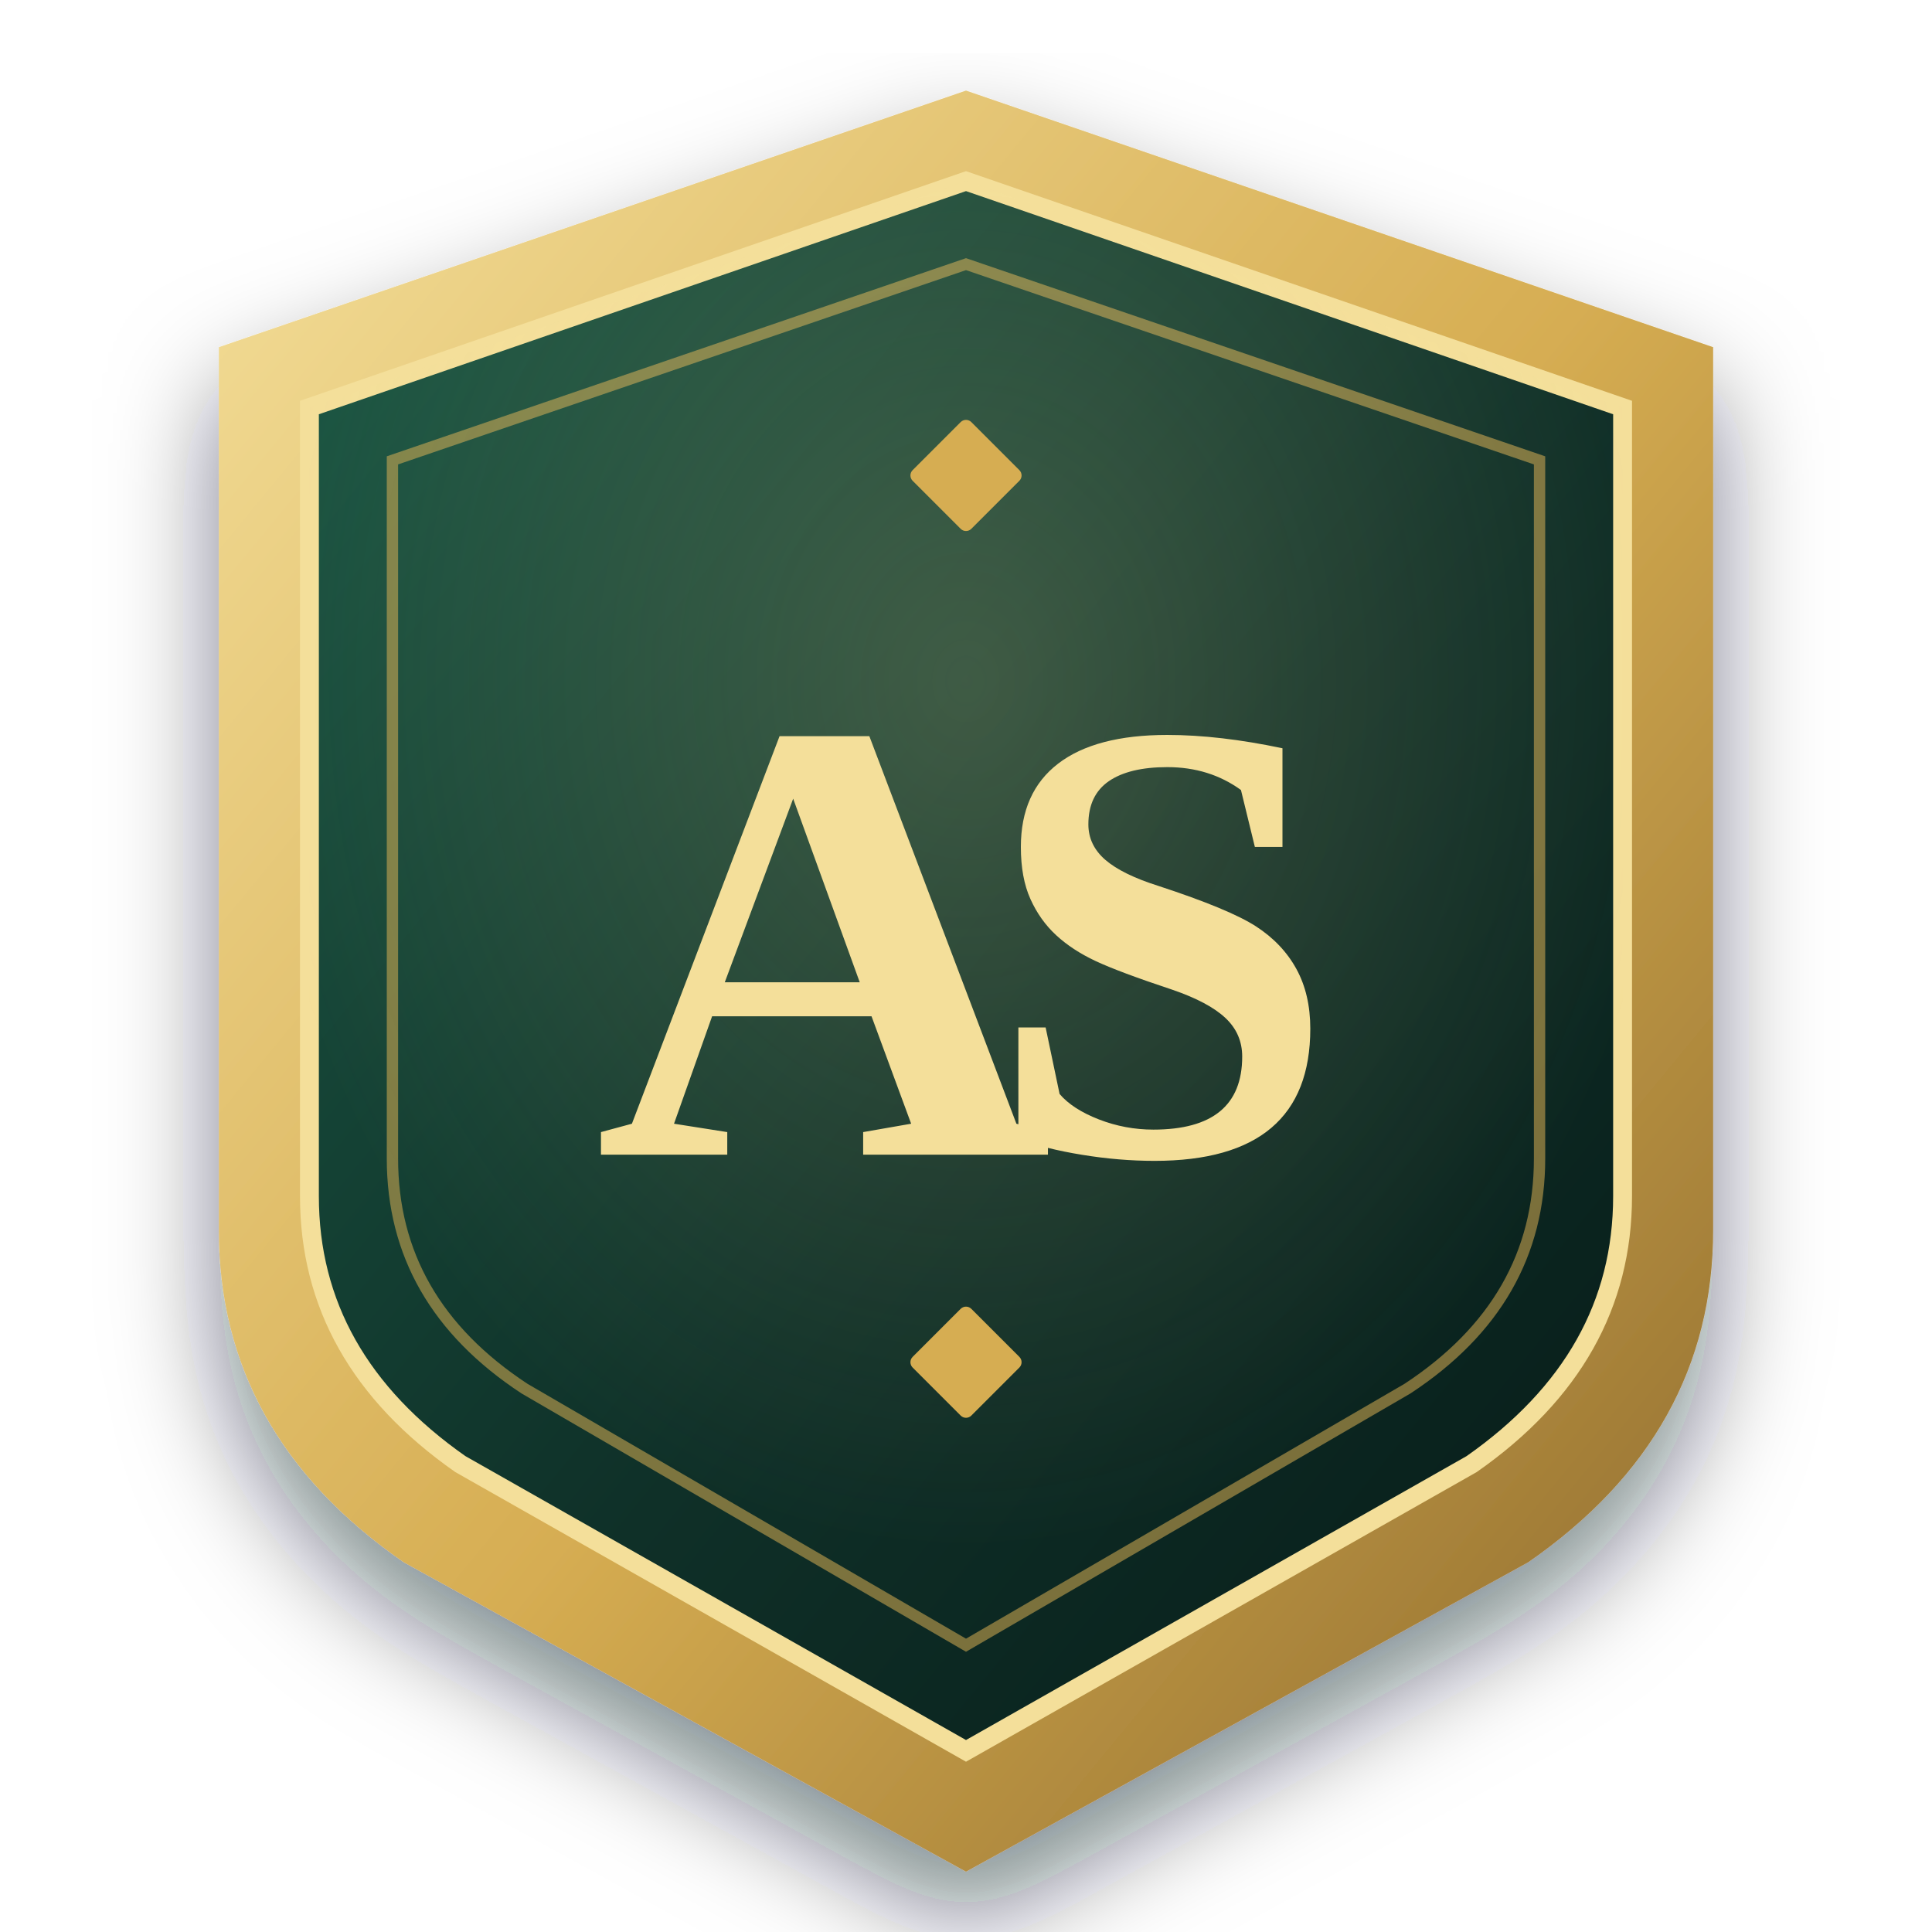
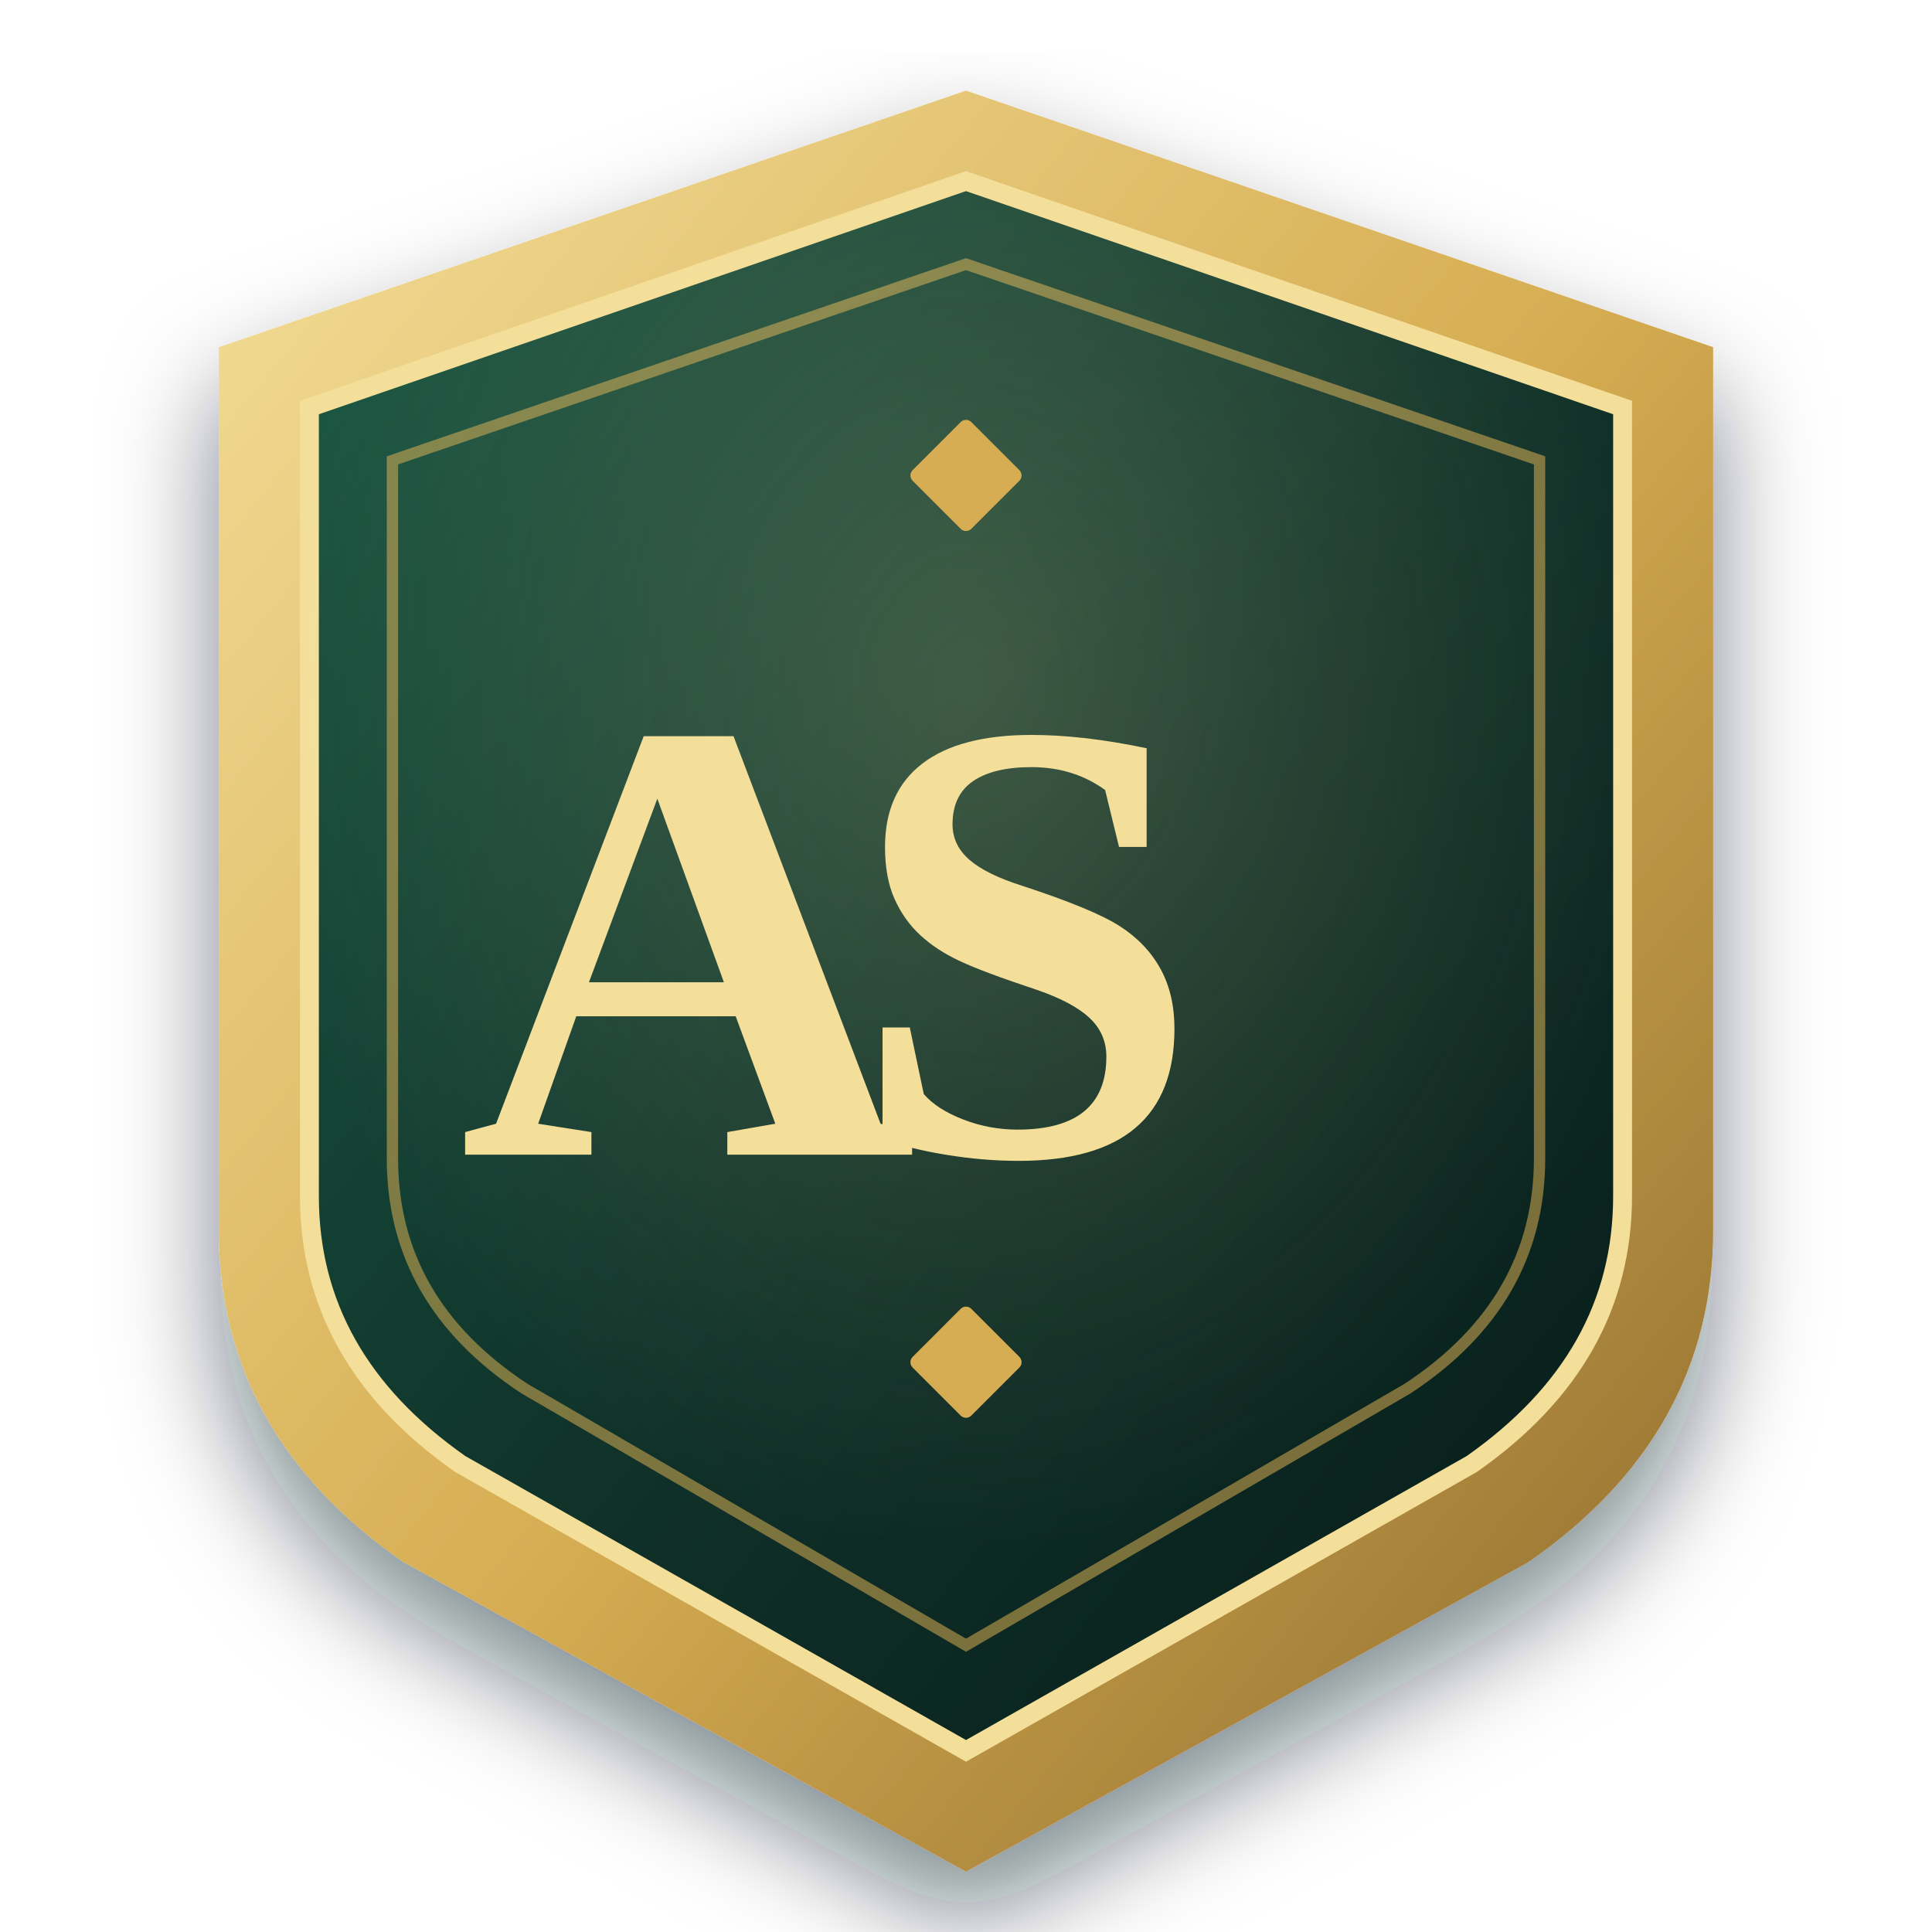
<svg xmlns="http://www.w3.org/2000/svg" viewBox="0 0 512 512" role="img" aria-labelledby="crest-title">
  <defs>
    <linearGradient id="gold" x1="0" y1="0" x2="1" y2="1">
      <stop offset="0%" stop-color="#f4df9a" />
      <stop offset="52%" stop-color="#d6ad52" />
      <stop offset="100%" stop-color="#8b682b" />
    </linearGradient>
    <linearGradient id="shield" x1="0" y1="0" x2="1" y2="1">
      <stop offset="0%" stop-color="#1b5945" />
      <stop offset="55%" stop-color="#0f3028" />
      <stop offset="100%" stop-color="#071b18" />
    </linearGradient>
    <radialGradient id="glow" cx="50%" cy="32%" r="55%">
      <stop offset="0%" stop-color="#f4df9a" stop-opacity="0.2" />
      <stop offset="100%" stop-color="#f4df9a" stop-opacity="0" />
    </radialGradient>
    <filter id="shadow" x="-30%" y="-30%" width="160%" height="170%">
      <feDropShadow dx="0" dy="14" stdDeviation="14" flood-color="#07111f" flood-opacity="0.5" />
    </filter>
  </defs>
  <path d="       M256 24       L454 92       L454 326       Q454 380 405 414       L256 496       L107 414       Q58 380 58 326       L58 92       Z     " fill="url(#gold)" filter="url(#shadow)" />
  <path d="       M256 48       L430 108       L430 317       Q430 360 390 388       L256 464       L122 388       Q82 360 82 317       L82 108       Z     " fill="url(#shield)" stroke="#f4df9a" stroke-width="5" />
  <path d="       M256 70       L408 122       L408 307       Q408 345 373 368       L256 436       L139 368       Q104 345 104 307       L104 122       Z     " fill="none" stroke="#d6ad52" stroke-width="3" stroke-opacity="0.55" />
  <path d="       M256 48       L430 108       L430 317       Q430 360 390 388       L256 464       L122 388       Q82 360 82 317       L82 108       Z     " fill="url(#glow)" />
  <rect x="245" y="115" width="22" height="22" rx="2" fill="#d6ad52" transform="rotate(45 256 126)" />
-   <text x="256" y="306" fill="#f4df9a" font-family="Georgia, 'Times New Roman', serif" font-size="168" font-weight="700" letter-spacing="-18" text-anchor="middle">AS</text>
+   <text x="220" y="306" fill="#f4df9a" font-family="Georgia, 'Times New Roman', serif" font-size="168" font-weight="700" letter-spacing="-18" text-anchor="middle">AS</text>
  <rect x="245" y="350" width="22" height="22" rx="2" fill="#d6ad52" transform="rotate(45 256 361)" />
</svg>
